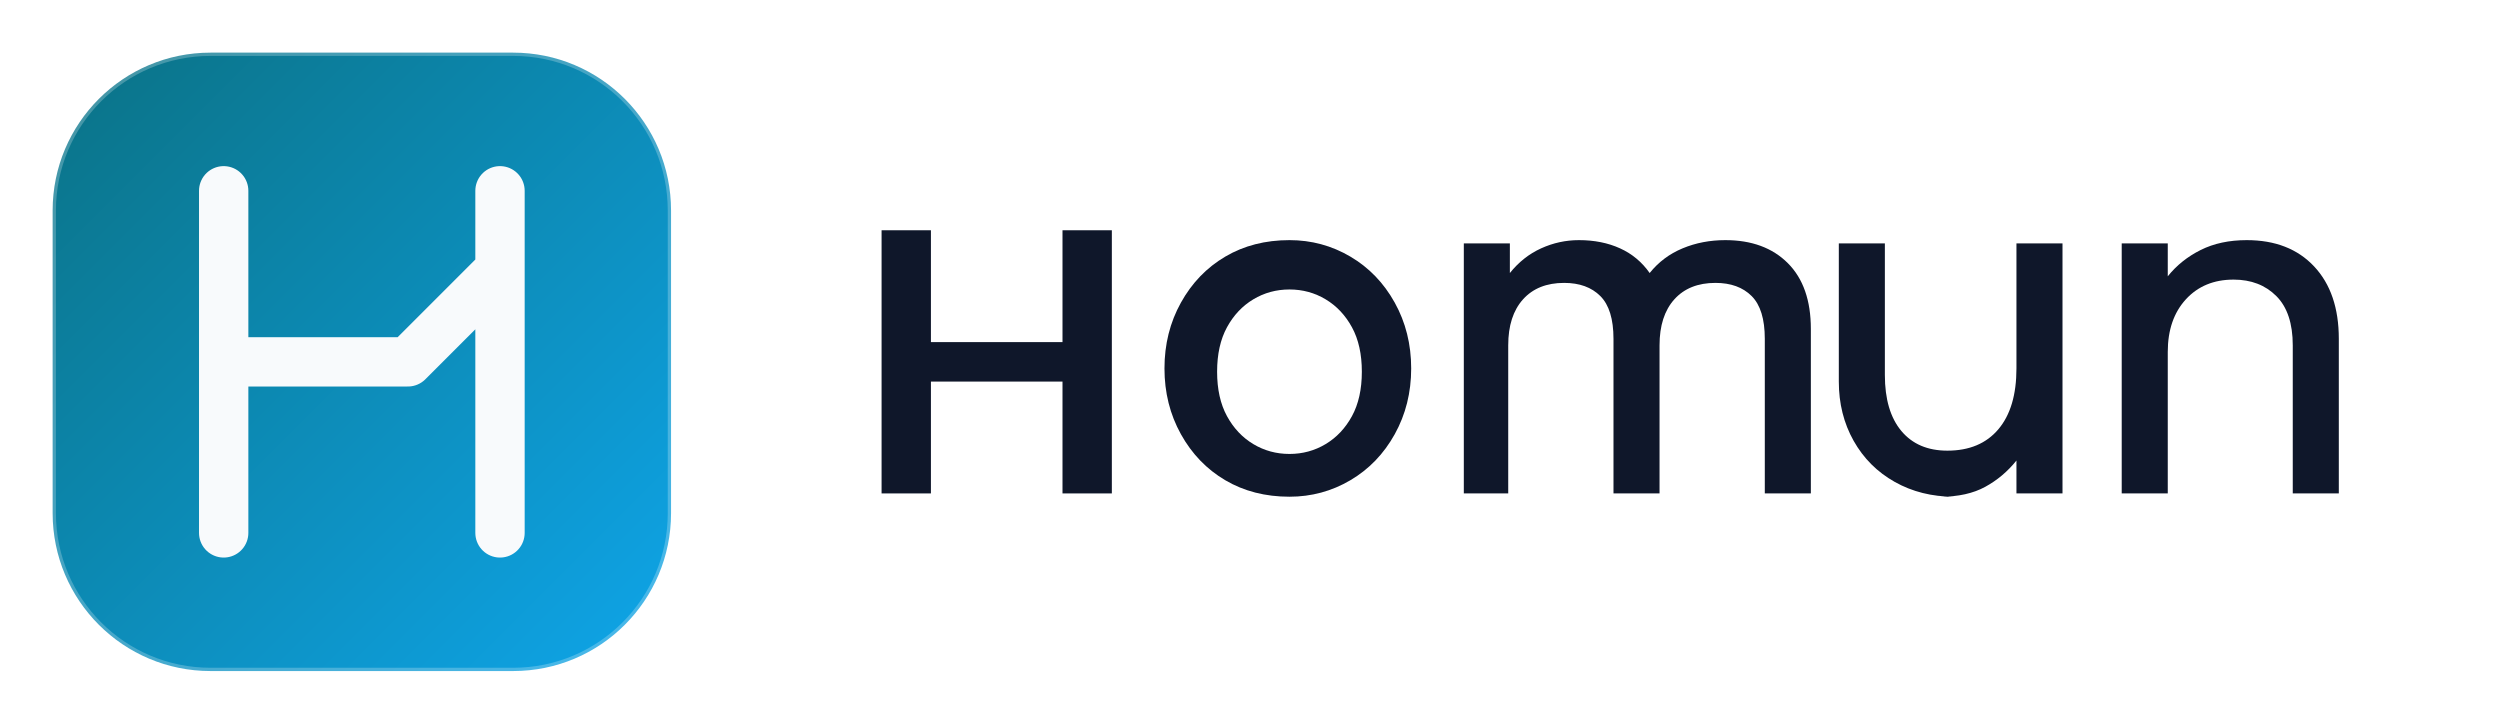
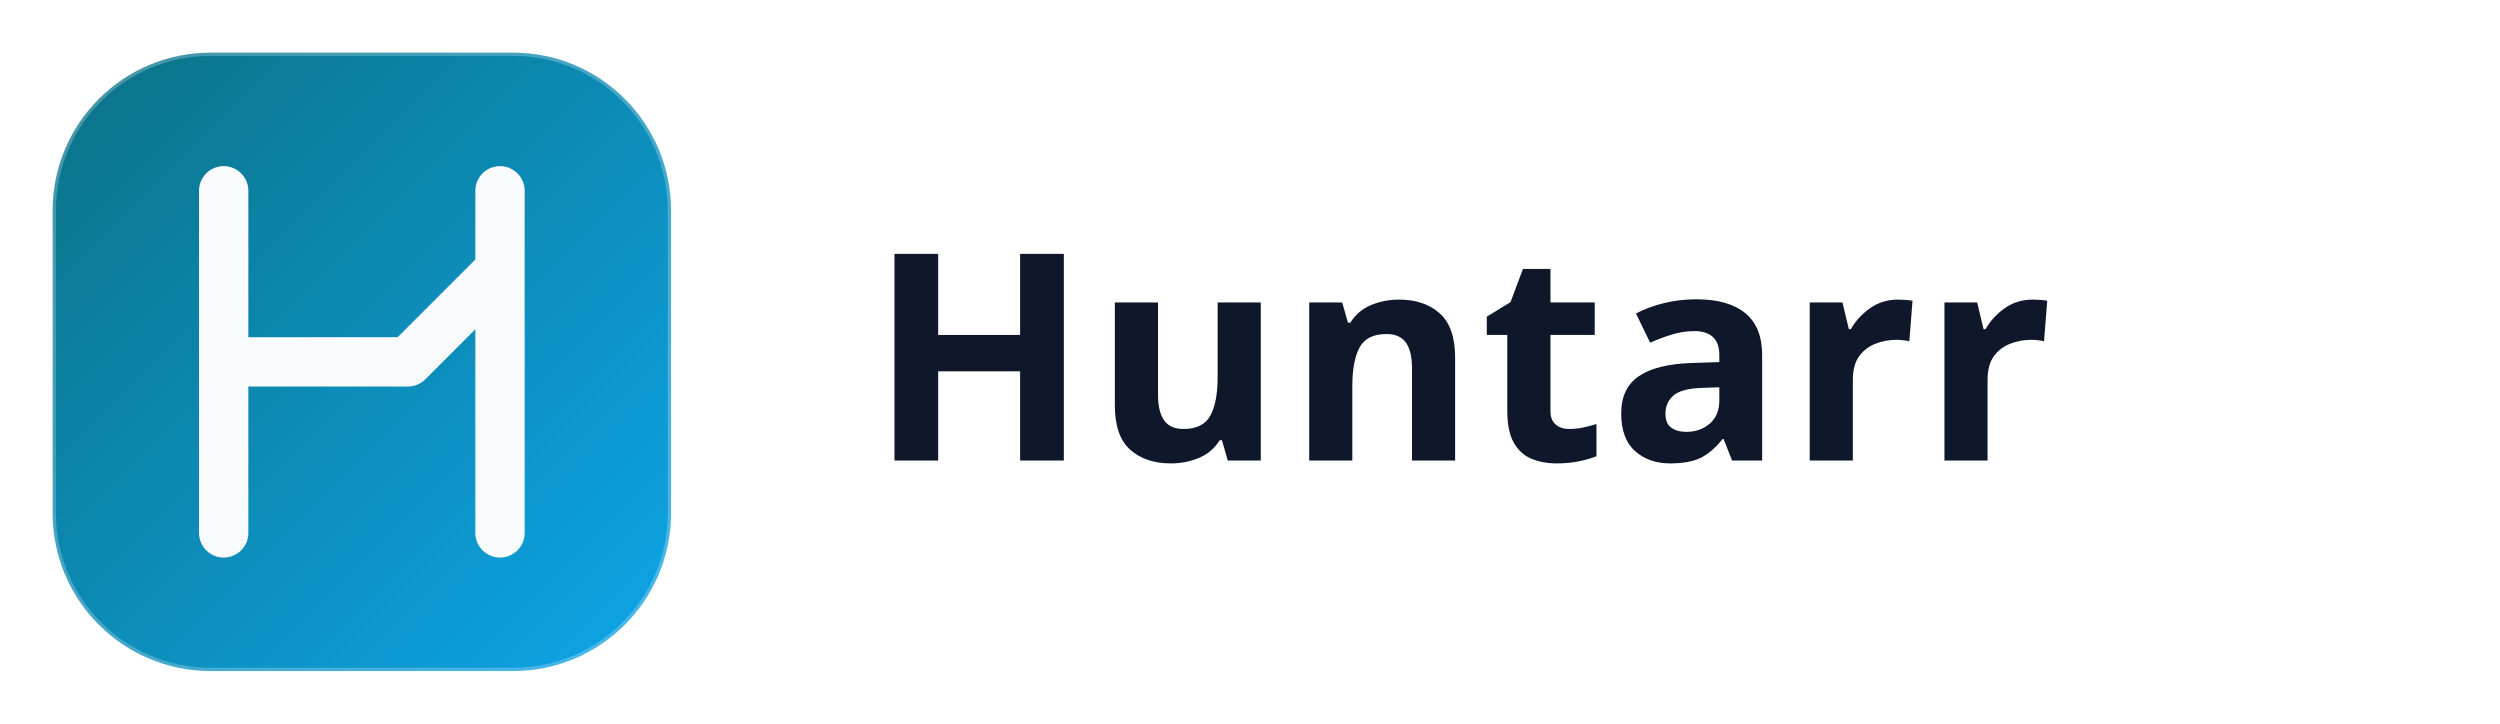
<svg xmlns="http://www.w3.org/2000/svg" viewBox="0 0 760 220" role="img" aria-labelledby="title desc">
  <defs>
    <linearGradient id="huntarrLogoBg" x1="16" y1="16" x2="204" y2="204" gradientUnits="userSpaceOnUse">
      <stop offset="0" stop-color="#0b7285" />
      <stop offset="1" stop-color="#0ea5e9" />
    </linearGradient>
    <radialGradient id="huntarrLogoGlow" cx="0" cy="0" r="1" gradientTransform="translate(165 58) rotate(125.621) scale(74.9702)">
      <stop offset="0" stop-color="#ecfeff" stop-opacity="0.78" />
      <stop offset="1" stop-color="#ecfeff" stop-opacity="0" />
    </radialGradient>
  </defs>
  <rect x="16" y="16" width="188" height="188" rx="48" fill="url(#huntarrLogoBg)" />
  <rect x="16" y="16" width="188" height="188" rx="48" fill="url(#huntarrLogoGlow)" />
  <rect x="16" y="16" width="188" height="188" rx="48" fill="none" stroke="rgba(255,255,255,0.24)" stroke-width="2" />
  <path d="M68 58V162M152 58V162M68 110H124M124 110L152 82" fill="none" stroke="#f8fafc" stroke-width="15" stroke-linecap="round" stroke-linejoin="round" />
-   <g fill="#0f172a">
-     <path d="M268 150V70h15v34h40V70h15v80h-15v-34h-40v34z" />
-     <path d="M392 151q-11 0-19.5-5t-13.5-14-5-20q0-11 5-20t13.5-14 19.5-5q10 0 18.5 5t13.5 14 5 20q0 11-5 20t-13.5 14-18.5 5zm0-13q6 0 11-3t8-8.5 3-13.5-3-13.5-8-8.5-11-3-11 3-8 8.5-3 13.5 3 13.5 8 8.5 11 3z" />
-     <path d="M445 150V74h14v9q4-5 9.5-7.5T480 73q7 0 12.5 2.5t9 7.5q4-5 10-7.5t13-2.5q12 0 19 7t7 20v50h-14v-47q0-9-4-13t-11-4q-8 0-12.5 5t-4.5 14v45h-14v-47q0-9-4-13t-11-4q-8 0-12.5 5t-4.5 14v45z" />
-     <path d="M594 151q-10 0-18-4.5T563.5 134q-4.5-8-4.5-18v-42h14v40q0 11 5 17t14 6q10 0 15.5-6.5T613 112V74h14v76h-14v-10q-4 5-9.5 8t-13.5 3z" />
-     <path d="M645 150V74h14v10q4-5 10-8t14-3q13 0 20.5 8t7.5 22v47h-14v-45q0-10-5-15t-13-5q-9 0-14.5 6t-5.5 16v43z" />
-   </g>
+   <text x="264" y="140" fill="#0f172a" font-family="Avenir Next, Avenir, Futura, Trebuchet MS, sans-serif" font-size="88" font-weight="700" letter-spacing="1">
+     Huntarr
+   </text>
</svg>
